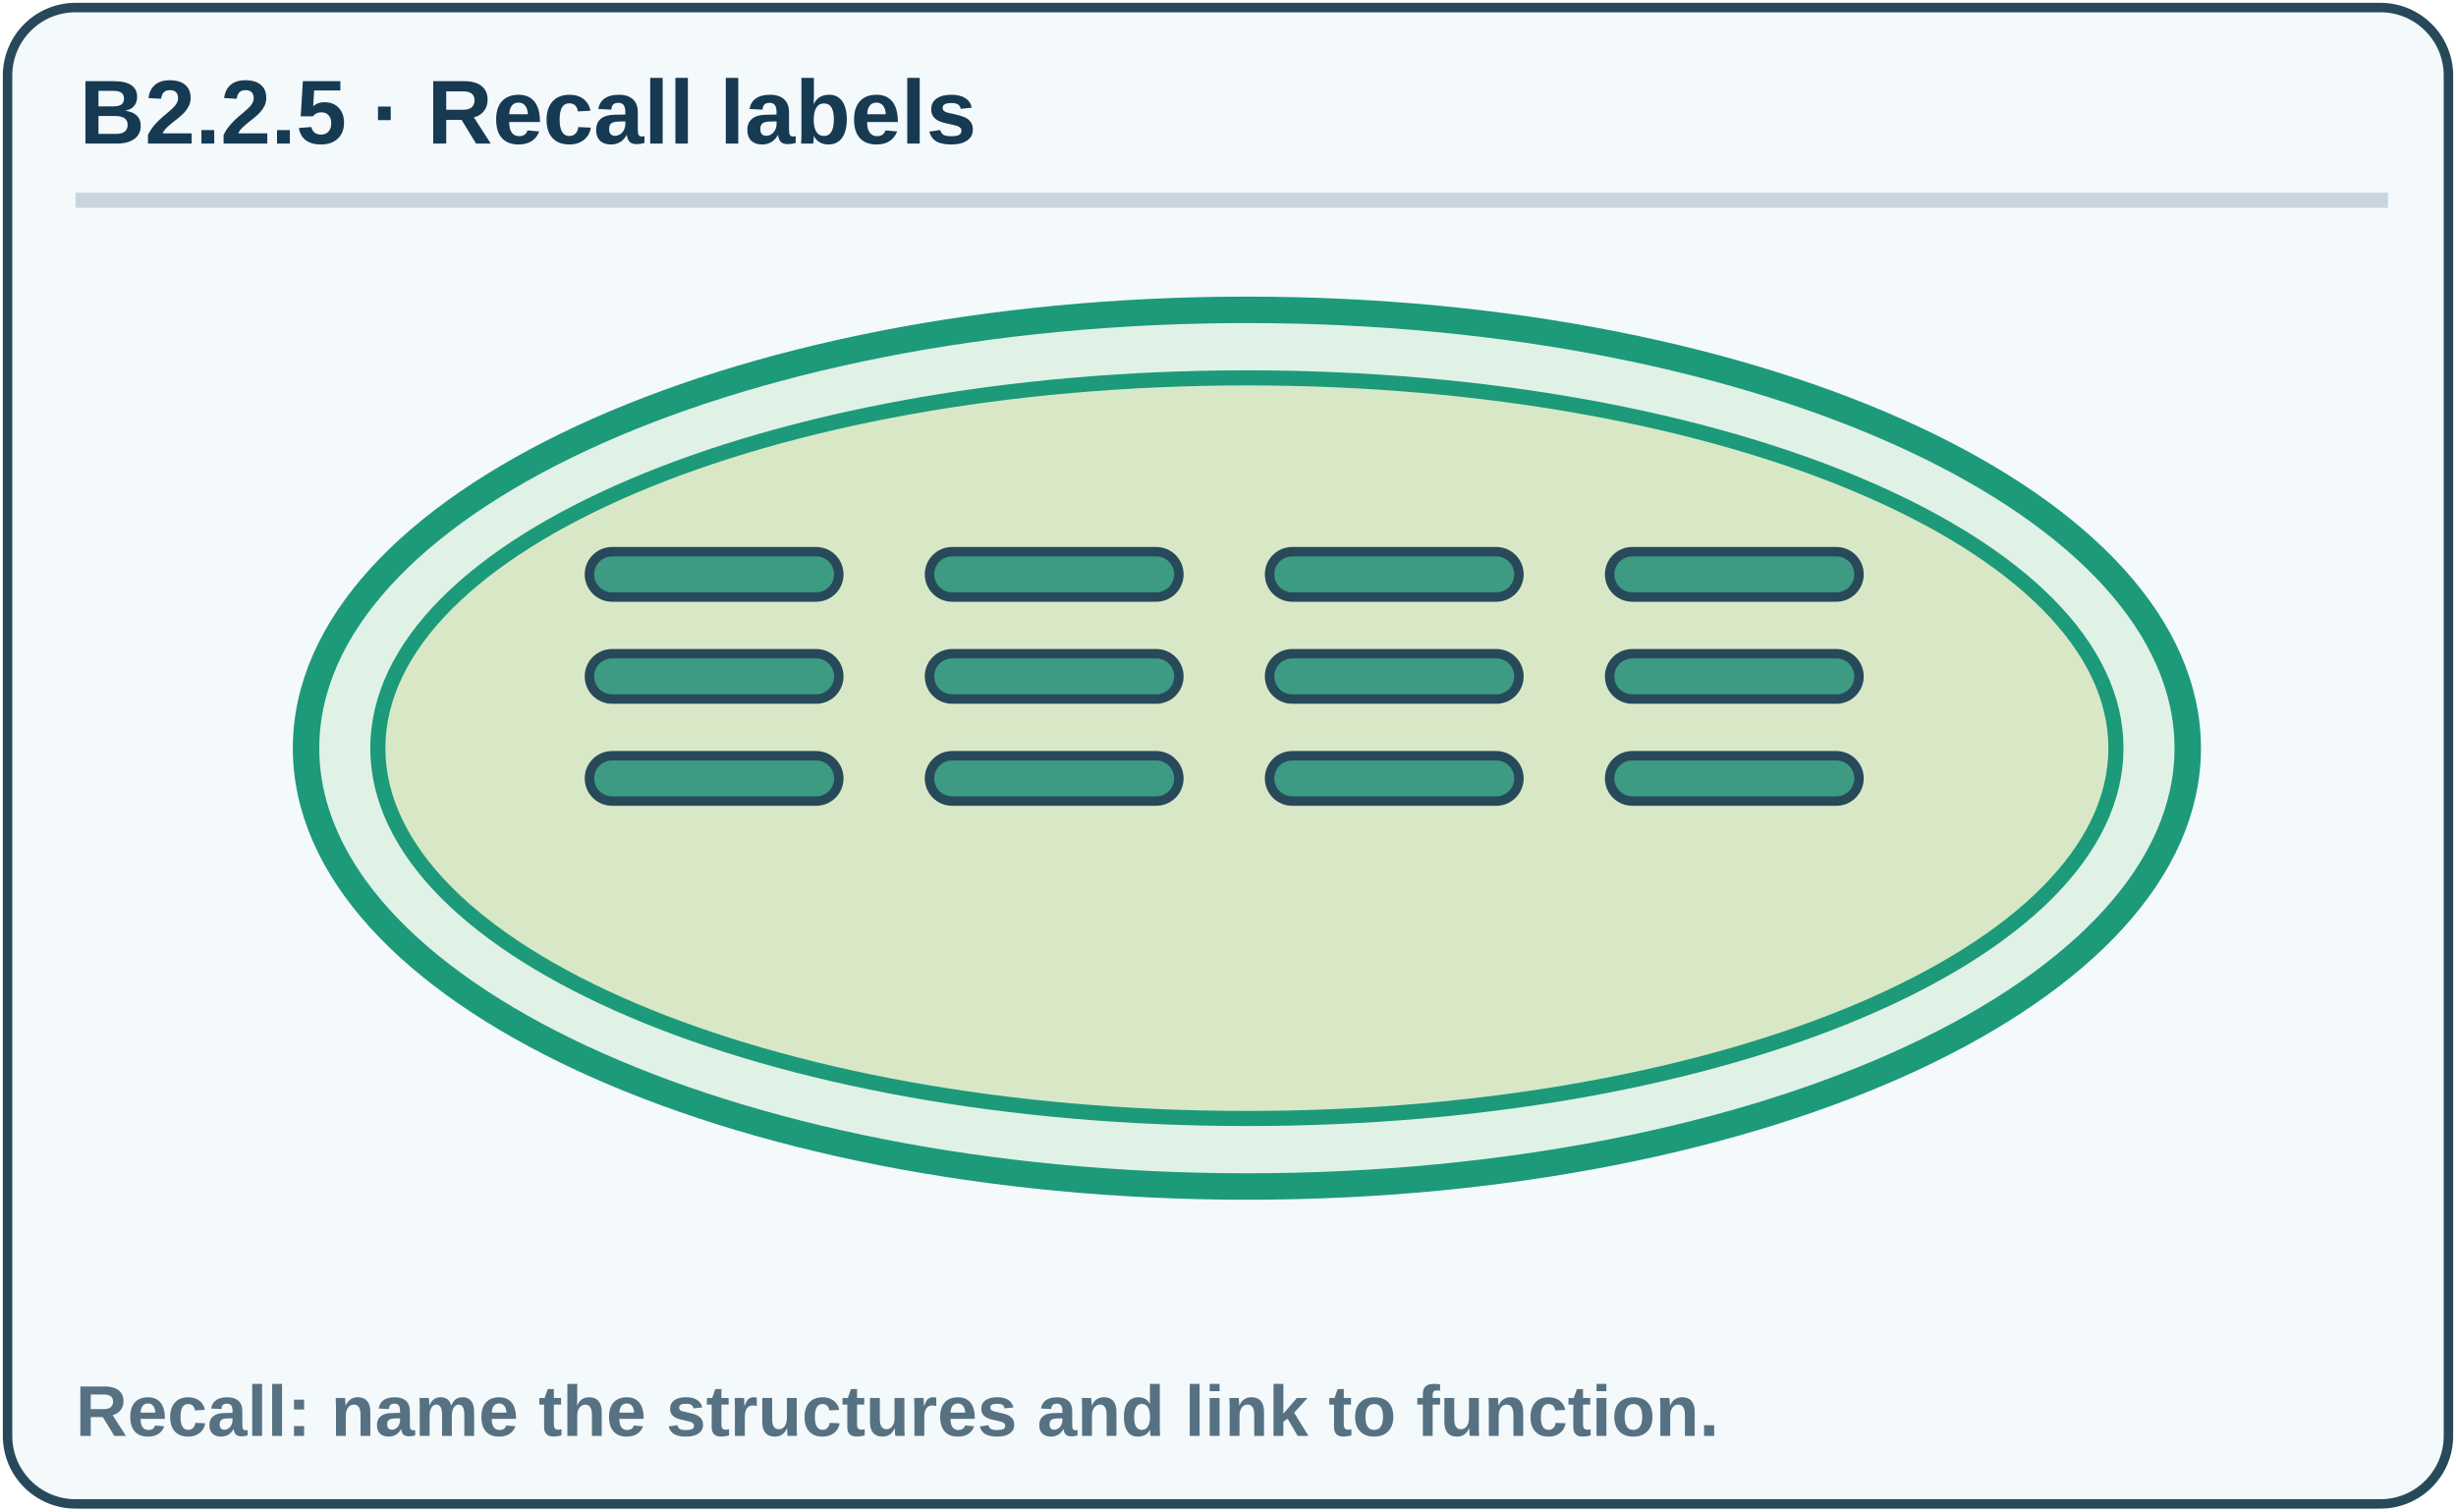
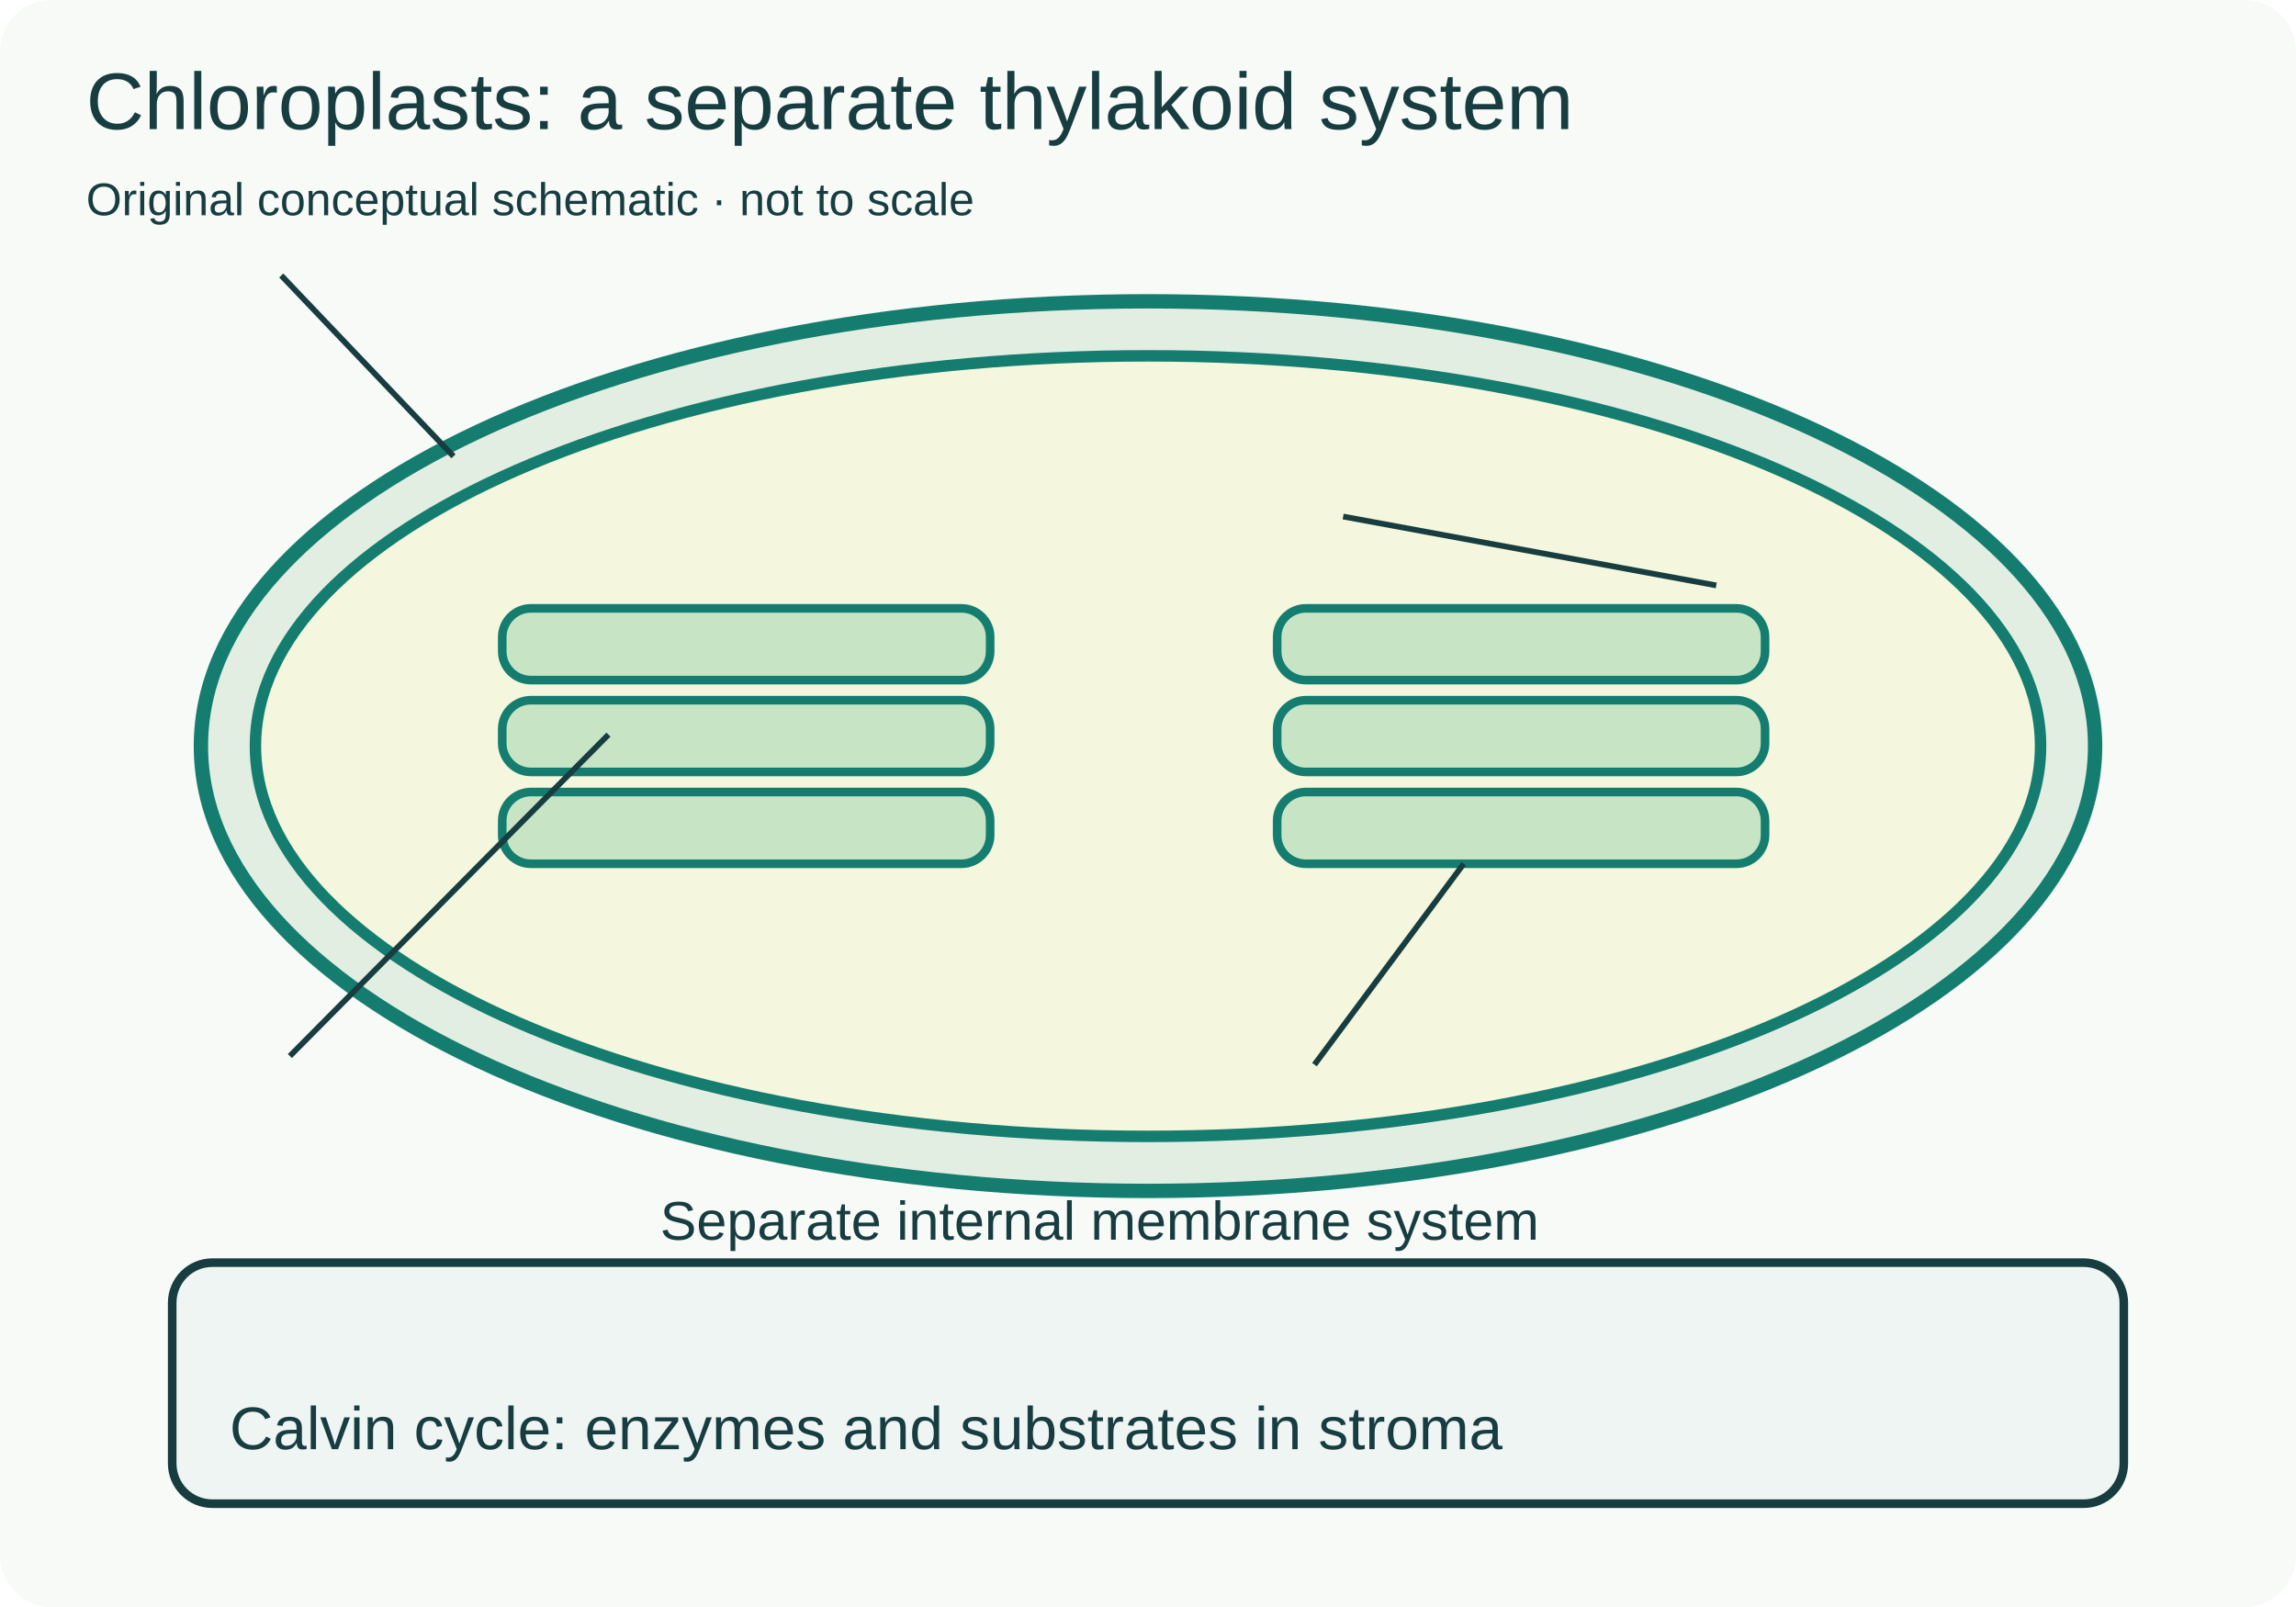
- <svg xmlns="http://www.w3.org/2000/svg" viewBox="0 0 650 400" role="img" aria-labelledby="title desc">
+ <svg xmlns="http://www.w3.org/2000/svg" viewBox="0 0 800 560" role="img" aria-labelledby="title desc">
  <defs>
-     <marker id="arrow" refX="6" refY="3" markerWidth="7" markerHeight="7" orient="auto">
-       <path d="M0 0 L6 3 L0 6" fill="#2177a4" />
+     <marker id="arrow" viewBox="0 0 10 10" refX="9" refY="5" markerWidth="8" markerHeight="8" orient="auto-start-reverse">
+       <path d="M0 0 L10 5 L0 10 Z" fill="#173d40" />
    </marker>
  </defs>
-   <rect x="2" y="2" width="646" height="396" rx="18" fill="#f4f9fc" stroke="#28495a" stroke-width="2.5" />
-   <text x="21" y="38" font-family="Arial,sans-serif" font-size="24" font-weight="600" fill="#173a53">B2.2.5 · Recall labels</text>
-   <line x1="20" y1="53" x2="632" y2="53" stroke="#c8d5de" stroke-width="4" />
-   <ellipse cx="330" cy="198" rx="249" ry="116" fill="#e0f2e6" stroke="#1c9a7a" stroke-width="7" />
-   <ellipse cx="330" cy="198" rx="230" ry="98" fill="#d8e8c6" stroke="#1c9a7a" stroke-width="4" />
-   <rect x="156" y="146" width="66" height="12" rx="6" fill="#3c9b82" stroke="#28495a" stroke-width="2.5" />
-   <rect x="156" y="173" width="66" height="12" rx="6" fill="#3c9b82" stroke="#28495a" stroke-width="2.5" />
-   <rect x="156" y="200" width="66" height="12" rx="6" fill="#3c9b82" stroke="#28495a" stroke-width="2.5" />
-   <rect x="246" y="146" width="66" height="12" rx="6" fill="#3c9b82" stroke="#28495a" stroke-width="2.5" />
-   <rect x="246" y="173" width="66" height="12" rx="6" fill="#3c9b82" stroke="#28495a" stroke-width="2.5" />
-   <rect x="246" y="200" width="66" height="12" rx="6" fill="#3c9b82" stroke="#28495a" stroke-width="2.5" />
-   <rect x="336" y="146" width="66" height="12" rx="6" fill="#3c9b82" stroke="#28495a" stroke-width="2.5" />
-   <rect x="336" y="173" width="66" height="12" rx="6" fill="#3c9b82" stroke="#28495a" stroke-width="2.5" />
-   <rect x="336" y="200" width="66" height="12" rx="6" fill="#3c9b82" stroke="#28495a" stroke-width="2.5" />
-   <rect x="426" y="146" width="66" height="12" rx="6" fill="#3c9b82" stroke="#28495a" stroke-width="2.5" />
-   <rect x="426" y="173" width="66" height="12" rx="6" fill="#3c9b82" stroke="#28495a" stroke-width="2.5" />
-   <rect x="426" y="200" width="66" height="12" rx="6" fill="#3c9b82" stroke="#28495a" stroke-width="2.5" />
-   <text x="20" y="380" font-family="Arial,sans-serif" font-size="19" font-weight="600" fill="#567182">Recall: name the structures and link to function.</text>
+   <rect width="800" height="560" rx="18" fill="#f7faf6" />
+   <g font-family="Arial, sans-serif">
+     <text x="30" y="45" font-size="28" fill="#173d40">Chloroplasts: a separate thylakoid system</text>
+     <text x="30" y="75" font-size="16" fill="#173d40">Original conceptual schematic · not to scale</text>
+     <ellipse cx="400" cy="260" rx="330" ry="155" fill="#e3eee2" stroke="#147d6f" stroke-width="5" />
+     <ellipse cx="400" cy="260" rx="311" ry="136" fill="#f4f7dd" stroke="#147d6f" stroke-width="4" />
+     <rect x="175" y="212" width="170" height="25" rx="10" fill="#c7e5c5" stroke="#147d6f" stroke-width="3" />
+     <rect x="175" y="244" width="170" height="25" rx="10" fill="#c7e5c5" stroke="#147d6f" stroke-width="3" />
+     <rect x="175" y="276" width="170" height="25" rx="10" fill="#c7e5c5" stroke="#147d6f" stroke-width="3" />
+     <rect x="445" y="212" width="170" height="25" rx="10" fill="#c7e5c5" stroke="#147d6f" stroke-width="3" />
+     <rect x="445" y="244" width="170" height="25" rx="10" fill="#c7e5c5" stroke="#147d6f" stroke-width="3" />
+     <rect x="445" y="276" width="170" height="25" rx="10" fill="#c7e5c5" stroke="#147d6f" stroke-width="3" />
+     <path d="M98 96 L158 159" stroke="#173d40" stroke-width="2" fill="none" />
+     <path d="M468 180 L598 204" stroke="#173d40" stroke-width="2" fill="none" />
+     <path d="M101 368 L212 256" stroke="#173d40" stroke-width="2" fill="none" />
+     <path d="M458 371 L510 301" stroke="#173d40" stroke-width="2" fill="none" />
+     <text x="230" y="432" font-size="19" fill="#173d40">Separate internal membrane system</text>
+     <rect x="60" y="440" width="680" height="84" rx="14" fill="#eff5f2" stroke="#173d40" stroke-width="3" />
+     <text x="80" y="505" font-size="21" fill="#173d40">Calvin cycle: enzymes and substrates in stroma</text>
+   </g>
</svg>
